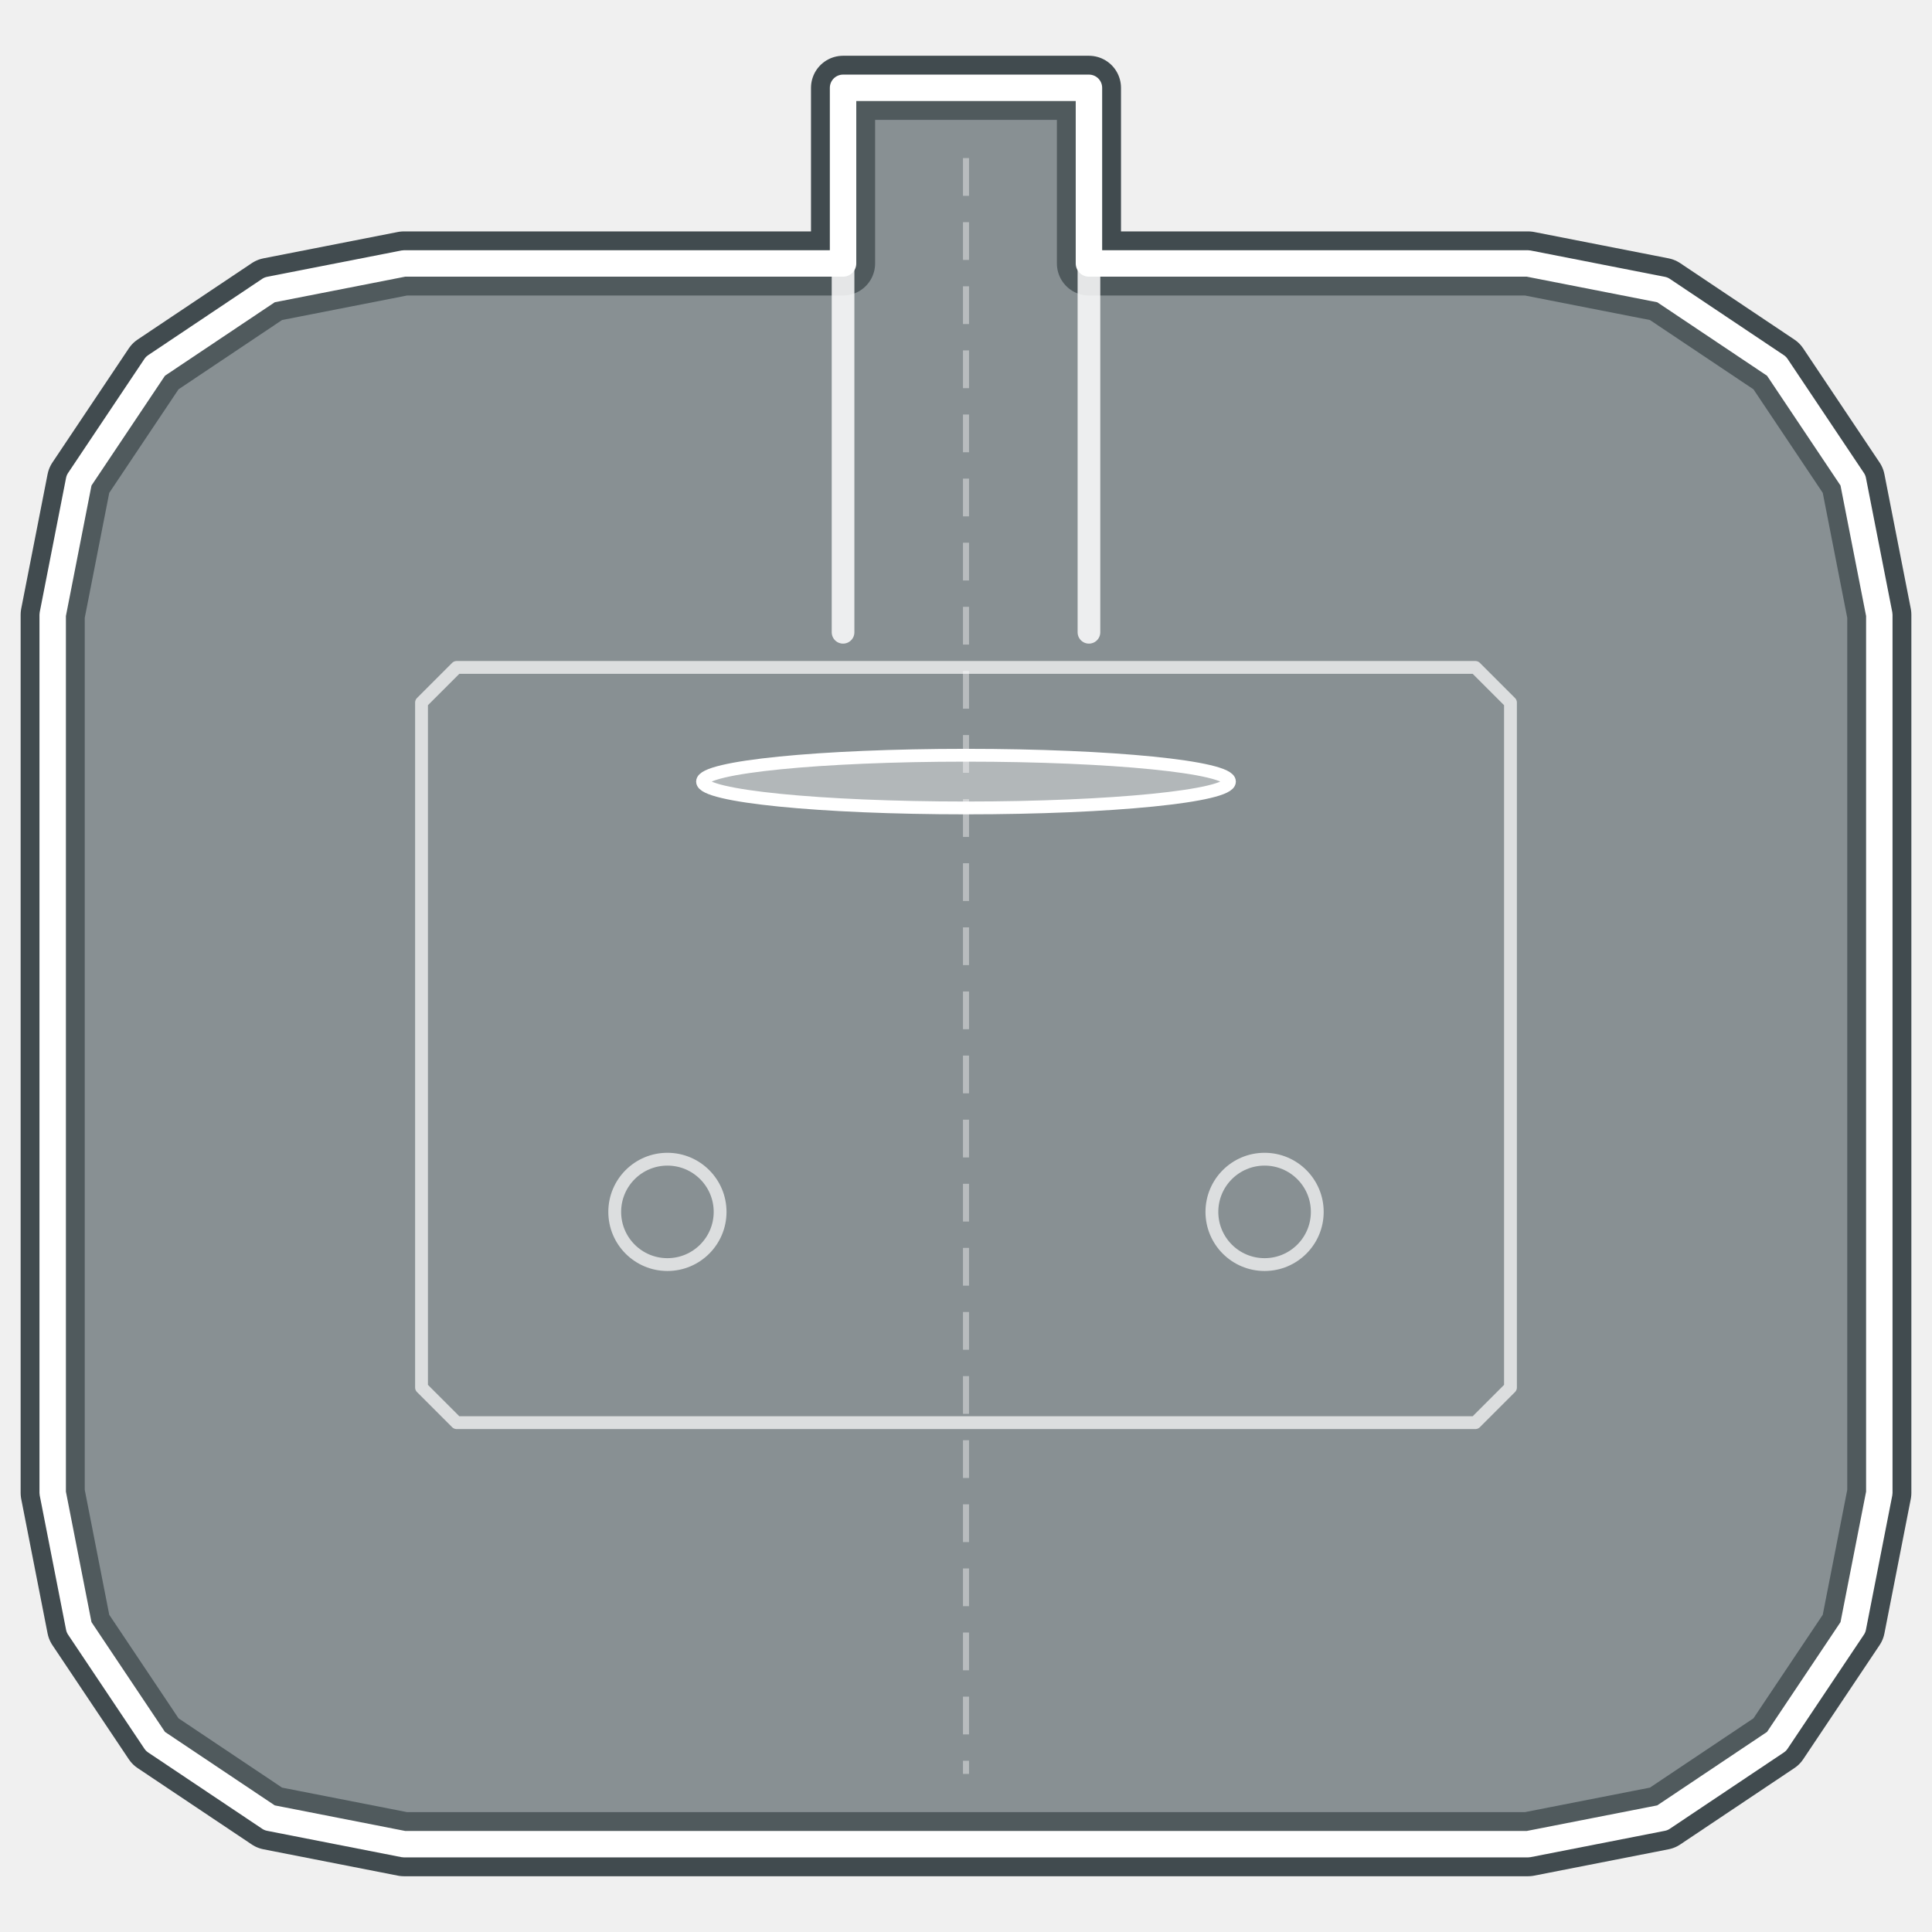
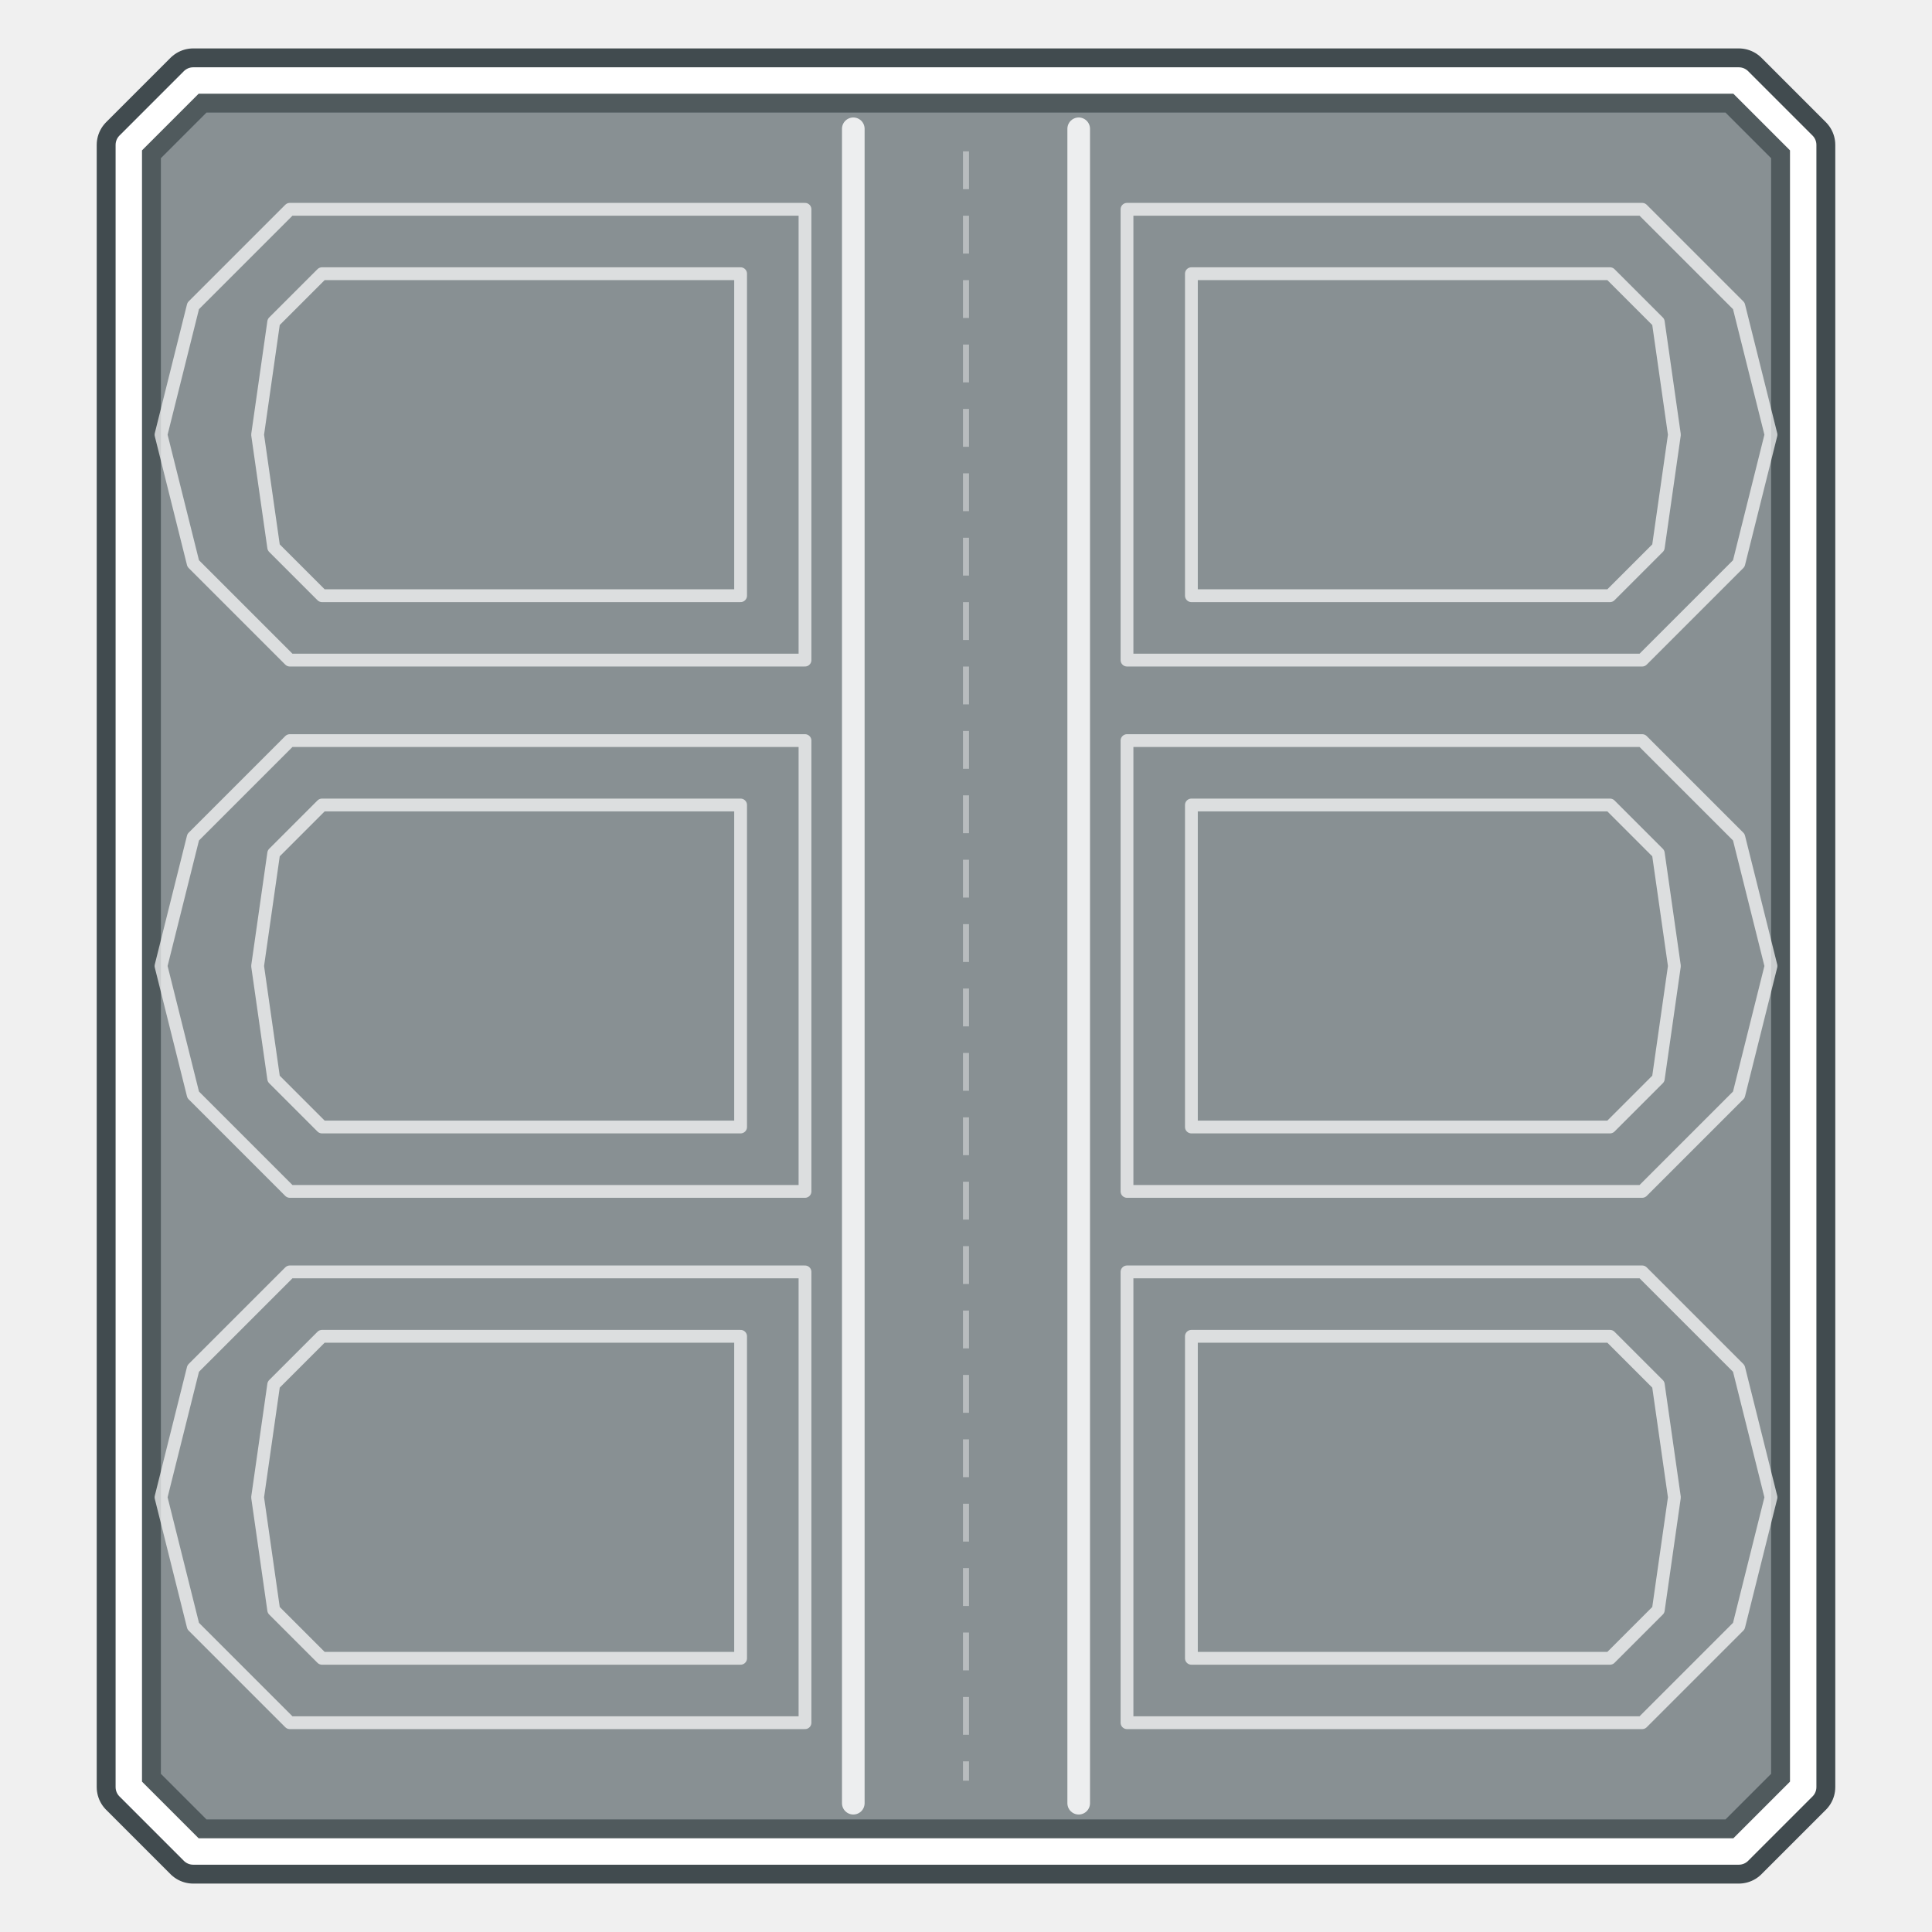
- <svg xmlns="http://www.w3.org/2000/svg" viewBox="0.00 0.00 220.00 220.00" width="512" height="512">
-   <polygon points="110.0,10.0 124.0,10.0 124.0,30.0 174.0,30.0 189.3,33.0 202.3,41.7 211.0,54.7 214.0,70.0 214.0,170.0 211.0,185.3 202.3,198.3 189.3,207.0 174.0,210.0 110.0,210.0 110.0,210.0 46.0,210.0 30.7,207.0 17.7,198.3 9.0,185.3 6.0,170.0 6.0,70.0 9.0,54.7 17.7,41.7 30.7,33.0 46.0,30.0 96.0,30.0 96.0,10.0 110.0,10.0" fill="#0b1d24" fill-opacity="0.6" stroke="#07141a" stroke-opacity=".75" stroke-width="7.30" stroke-linejoin="round" />
-   <polygon points="110.0,10.0 124.0,10.0 124.0,30.0 174.0,30.0 189.3,33.0 202.3,41.7 211.0,54.7 214.0,70.0 214.0,170.0 211.0,185.3 202.3,198.3 189.3,207.0 174.0,210.0 110.0,210.0 110.0,210.0 46.0,210.0 30.7,207.0 17.7,198.3 9.0,185.3 6.0,170.0 6.0,70.0 9.0,54.7 17.7,41.7 30.7,33.0 46.0,30.0 96.0,30.0 96.0,10.0 110.0,10.0" fill="#ffffff" fill-opacity=".22" stroke="#ffffff" stroke-width="3.01" stroke-linejoin="round" />
-   <line x1="110" y1="18.0" x2="110" y2="202.0" stroke="#ffffff" stroke-width="0.69" stroke-dasharray="4.3 3.0" opacity=".4" />
-   <line x1="124" y1="10" x2="124" y2="72" stroke="#ffffff" stroke-width="2.58" stroke-linecap="round" opacity=".85" />
-   <line x1="96" y1="10" x2="96" y2="72" stroke="#ffffff" stroke-width="2.58" stroke-linecap="round" opacity=".85" />
-   <polygon points="110.0,76.0 168.0,76.0 172.0,80.0 172.0,158.0 168.0,162.0 110.0,162.0 110.0,162.0 52.0,162.0 48.0,158.0 48.0,80.0 52.0,76.0 110.0,76.0" fill="none" stroke="#ffffff" stroke-width="1.46" stroke-linejoin="round" stroke-linecap="round" opacity=".7" />
-   <circle cx="144" cy="138" r="6" fill="none" stroke="#ffffff" stroke-width="1.46" stroke-linejoin="round" stroke-linecap="round" opacity=".7" />
-   <circle cx="76" cy="138" r="6" fill="none" stroke="#ffffff" stroke-width="1.46" stroke-linejoin="round" stroke-linecap="round" opacity=".7" />
-   <ellipse cx="110" cy="89" rx="30" ry="3" fill="#ffffff" fill-opacity=".35" stroke="#ffffff" stroke-width="1.46" />
+ <svg xmlns="http://www.w3.org/2000/svg" viewBox="-10.00 0.00 240.00 240.00" width="512" height="512">
+   <polygon points="110.0,10.0 206.0,10.0 214.0,18.0 214.0,222.0 206.0,230.0 110.0,230.0 110.0,230.0 14.0,230.0 6.0,222.0 6.0,18.0 14.0,10.0 110.0,10.0" fill="#0b1d24" fill-opacity="0.6" stroke="#07141a" stroke-opacity=".75" stroke-width="7.97" stroke-linejoin="round" />
+   <polygon points="110.0,10.0 206.0,10.0 214.0,18.0 214.0,222.0 206.0,230.0 110.0,230.0 110.0,230.0 14.0,230.0 6.0,222.0 6.0,18.0 14.0,10.0 110.0,10.0" fill="#ffffff" fill-opacity=".22" stroke="#ffffff" stroke-width="3.28" stroke-linejoin="round" />
+   <line x1="110" y1="18.8" x2="110" y2="221.2" stroke="#ffffff" stroke-width="0.75" stroke-dasharray="4.7 3.3" opacity=".4" />
+   <line x1="124" y1="16" x2="124" y2="224" stroke="#ffffff" stroke-width="2.81" stroke-linecap="round" opacity=".85" />
+   <line x1="96" y1="16" x2="96" y2="224" stroke="#ffffff" stroke-width="2.81" stroke-linecap="round" opacity=".85" />
+   <polygon points="138.0,34.0 190.0,34.0 196.0,40.0 198.0,54.0 196.0,68.0 190.0,74.0 138.0,74.0" fill="none" stroke="#ffffff" stroke-width="1.59" stroke-linejoin="round" stroke-linecap="round" opacity=".7" />
+   <polygon points="82.0,34.0 30.0,34.0 24.0,40.0 22.0,54.0 24.0,68.0 30.0,74.0 82.0,74.0" fill="none" stroke="#ffffff" stroke-width="1.59" stroke-linejoin="round" stroke-linecap="round" opacity=".7" />
+   <polygon points="130.0,26.0 194.0,26.0 206.0,38.0 210.0,54.0 206.0,70.0 194.0,82.0 130.0,82.0" fill="none" stroke="#ffffff" stroke-width="1.59" stroke-linejoin="round" stroke-linecap="round" opacity=".7" />
+   <polygon points="90.0,26.0 26.0,26.0 14.0,38.0 10.0,54.0 14.0,70.0 26.0,82.0 90.0,82.0" fill="none" stroke="#ffffff" stroke-width="1.59" stroke-linejoin="round" stroke-linecap="round" opacity=".7" />
+   <polygon points="138.0,100.0 190.0,100.0 196.0,106.0 198.0,120.0 196.0,134.0 190.0,140.0 138.0,140.0" fill="none" stroke="#ffffff" stroke-width="1.59" stroke-linejoin="round" stroke-linecap="round" opacity=".7" />
+   <polygon points="82.0,100.0 30.0,100.0 24.0,106.0 22.0,120.0 24.0,134.0 30.0,140.0 82.0,140.0" fill="none" stroke="#ffffff" stroke-width="1.59" stroke-linejoin="round" stroke-linecap="round" opacity=".7" />
+   <polygon points="130.0,92.0 194.0,92.0 206.0,104.0 210.0,120.0 206.0,136.0 194.0,148.0 130.0,148.0" fill="none" stroke="#ffffff" stroke-width="1.59" stroke-linejoin="round" stroke-linecap="round" opacity=".7" />
+   <polygon points="90.0,92.0 26.0,92.0 14.0,104.0 10.0,120.0 14.0,136.0 26.0,148.0 90.0,148.0" fill="none" stroke="#ffffff" stroke-width="1.59" stroke-linejoin="round" stroke-linecap="round" opacity=".7" />
+   <polygon points="138.0,166.0 190.0,166.0 196.0,172.0 198.0,186.0 196.0,200.0 190.0,206.0 138.0,206.0" fill="none" stroke="#ffffff" stroke-width="1.59" stroke-linejoin="round" stroke-linecap="round" opacity=".7" />
+   <polygon points="82.0,166.0 30.0,166.0 24.0,172.0 22.0,186.0 24.0,200.0 30.0,206.0 82.0,206.0" fill="none" stroke="#ffffff" stroke-width="1.59" stroke-linejoin="round" stroke-linecap="round" opacity=".7" />
+   <polygon points="130.0,158.0 194.0,158.0 206.0,170.0 210.0,186.0 206.0,202.0 194.0,214.0 130.0,214.0" fill="none" stroke="#ffffff" stroke-width="1.59" stroke-linejoin="round" stroke-linecap="round" opacity=".7" />
+   <polygon points="90.0,158.0 26.0,158.0 14.0,170.0 10.0,186.0 14.0,202.0 26.0,214.0 90.0,214.0" fill="none" stroke="#ffffff" stroke-width="1.59" stroke-linejoin="round" stroke-linecap="round" opacity=".7" />
</svg>
